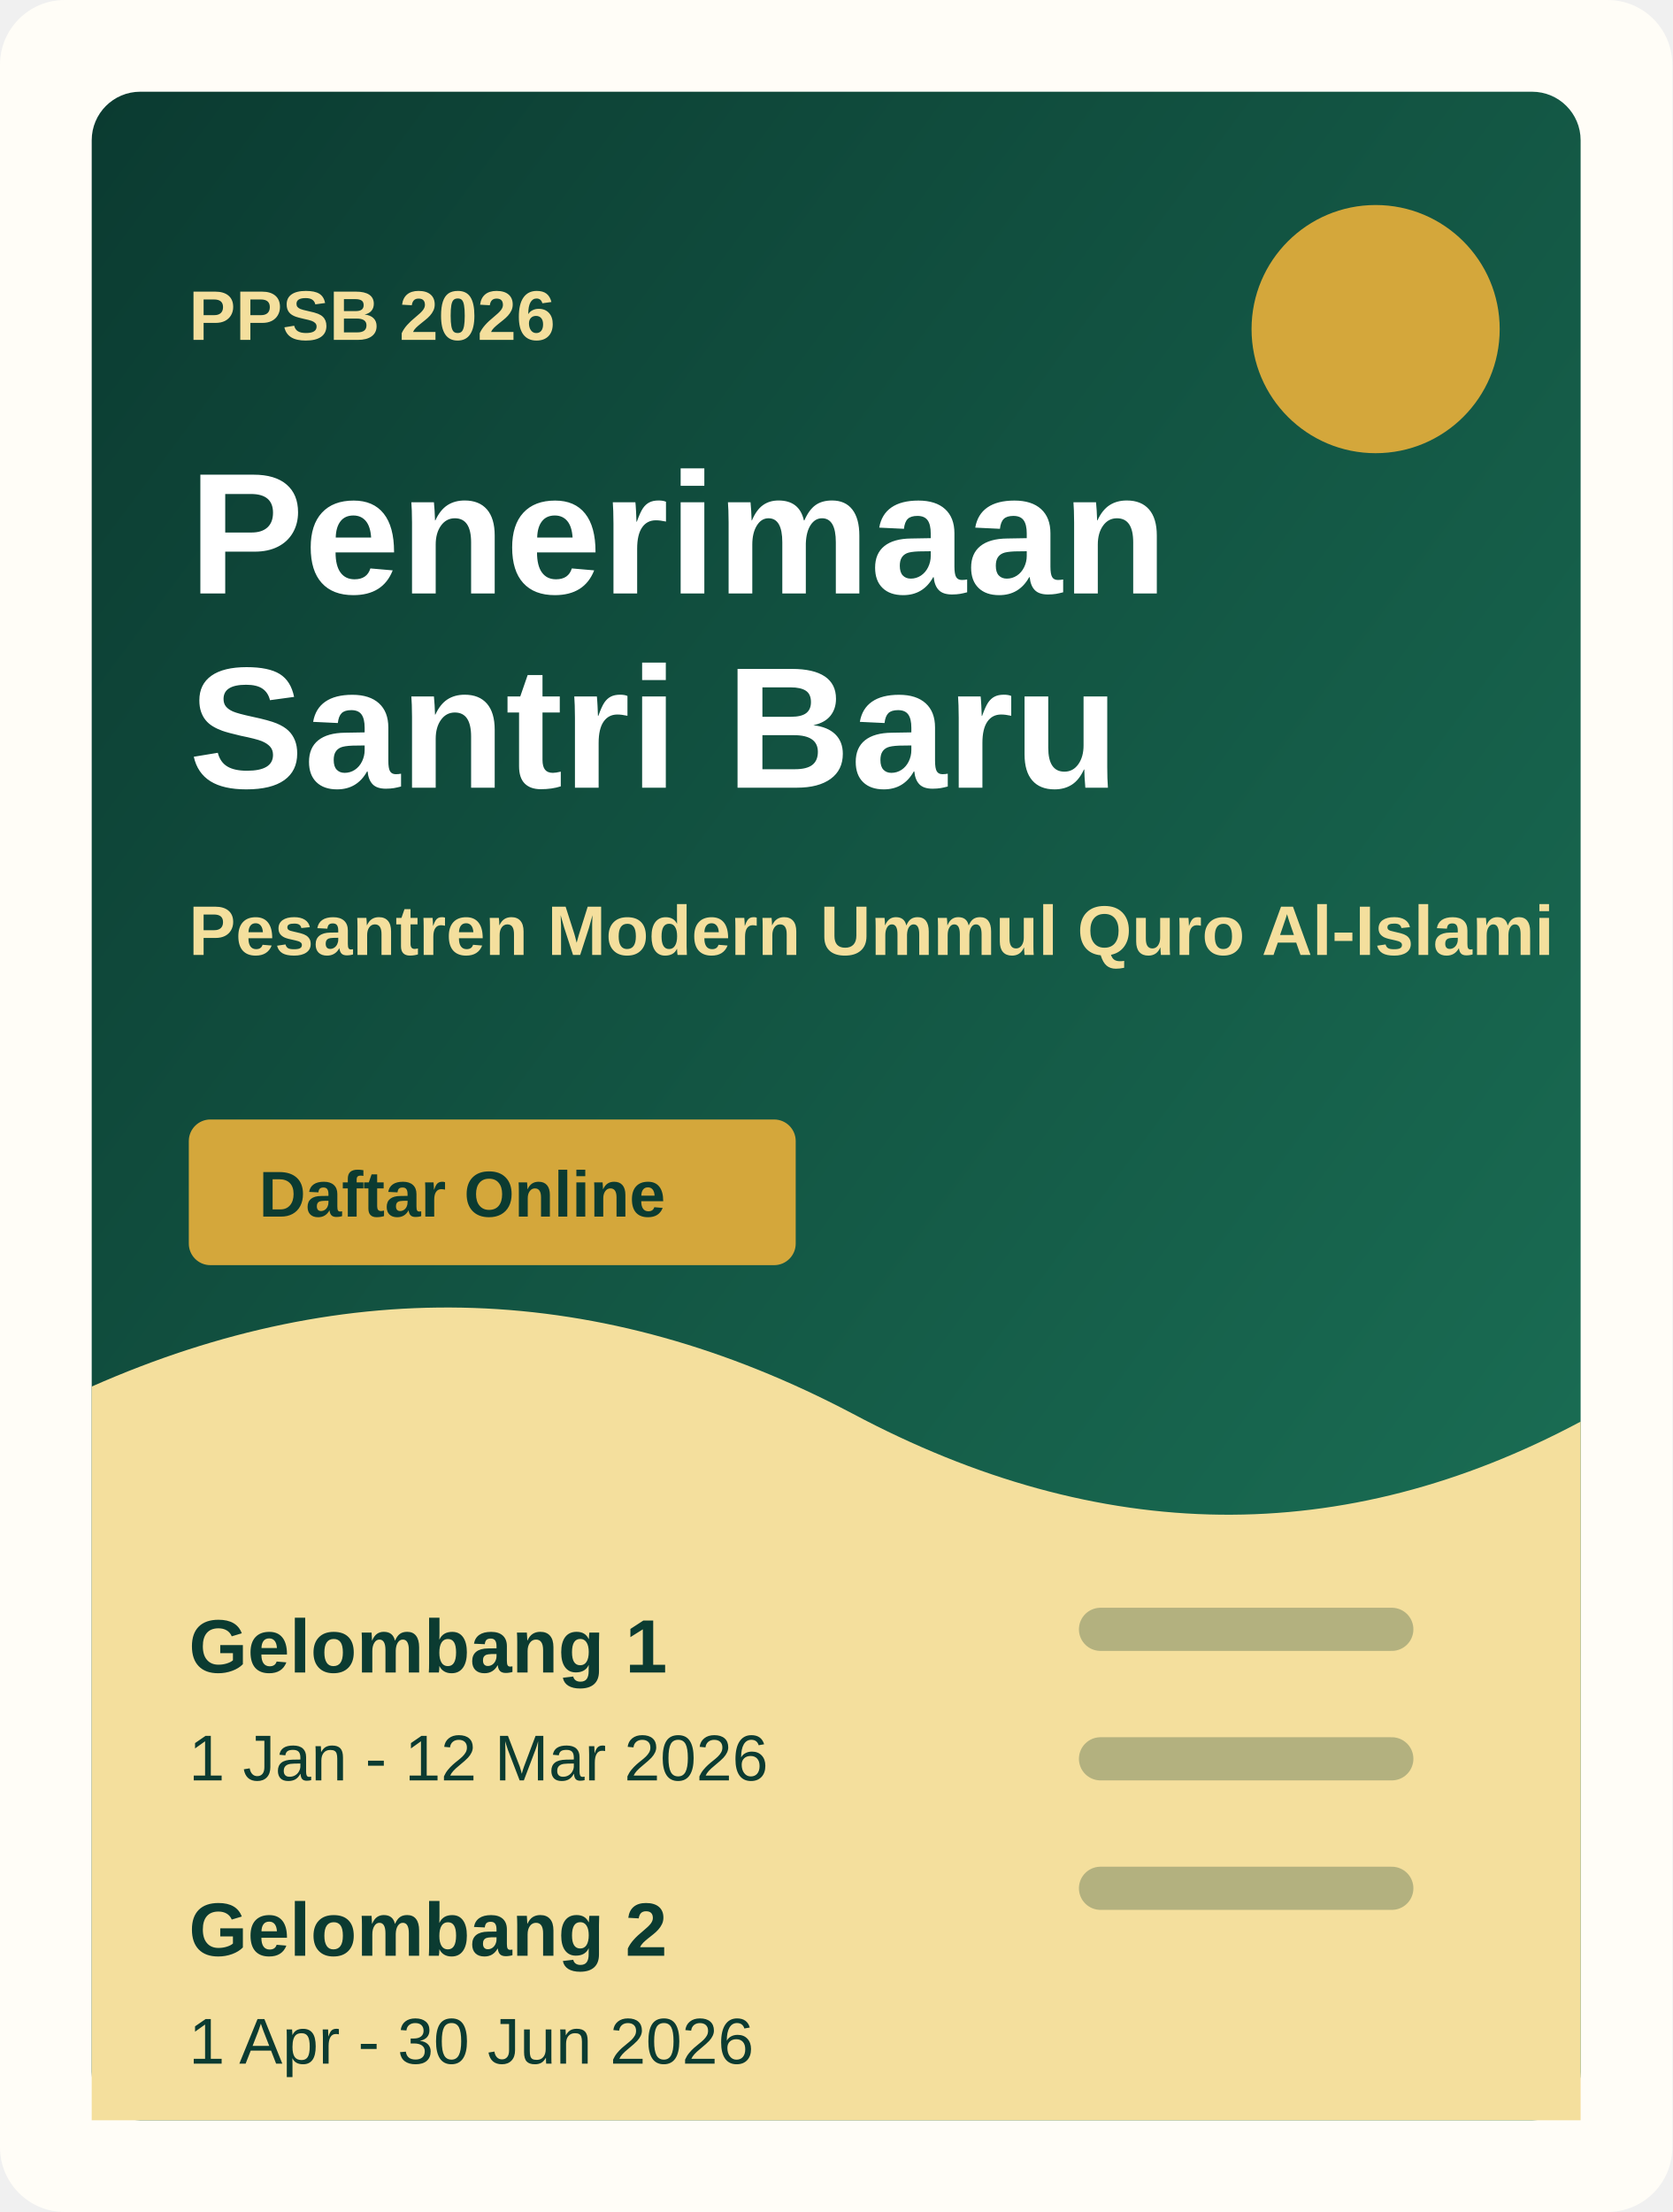
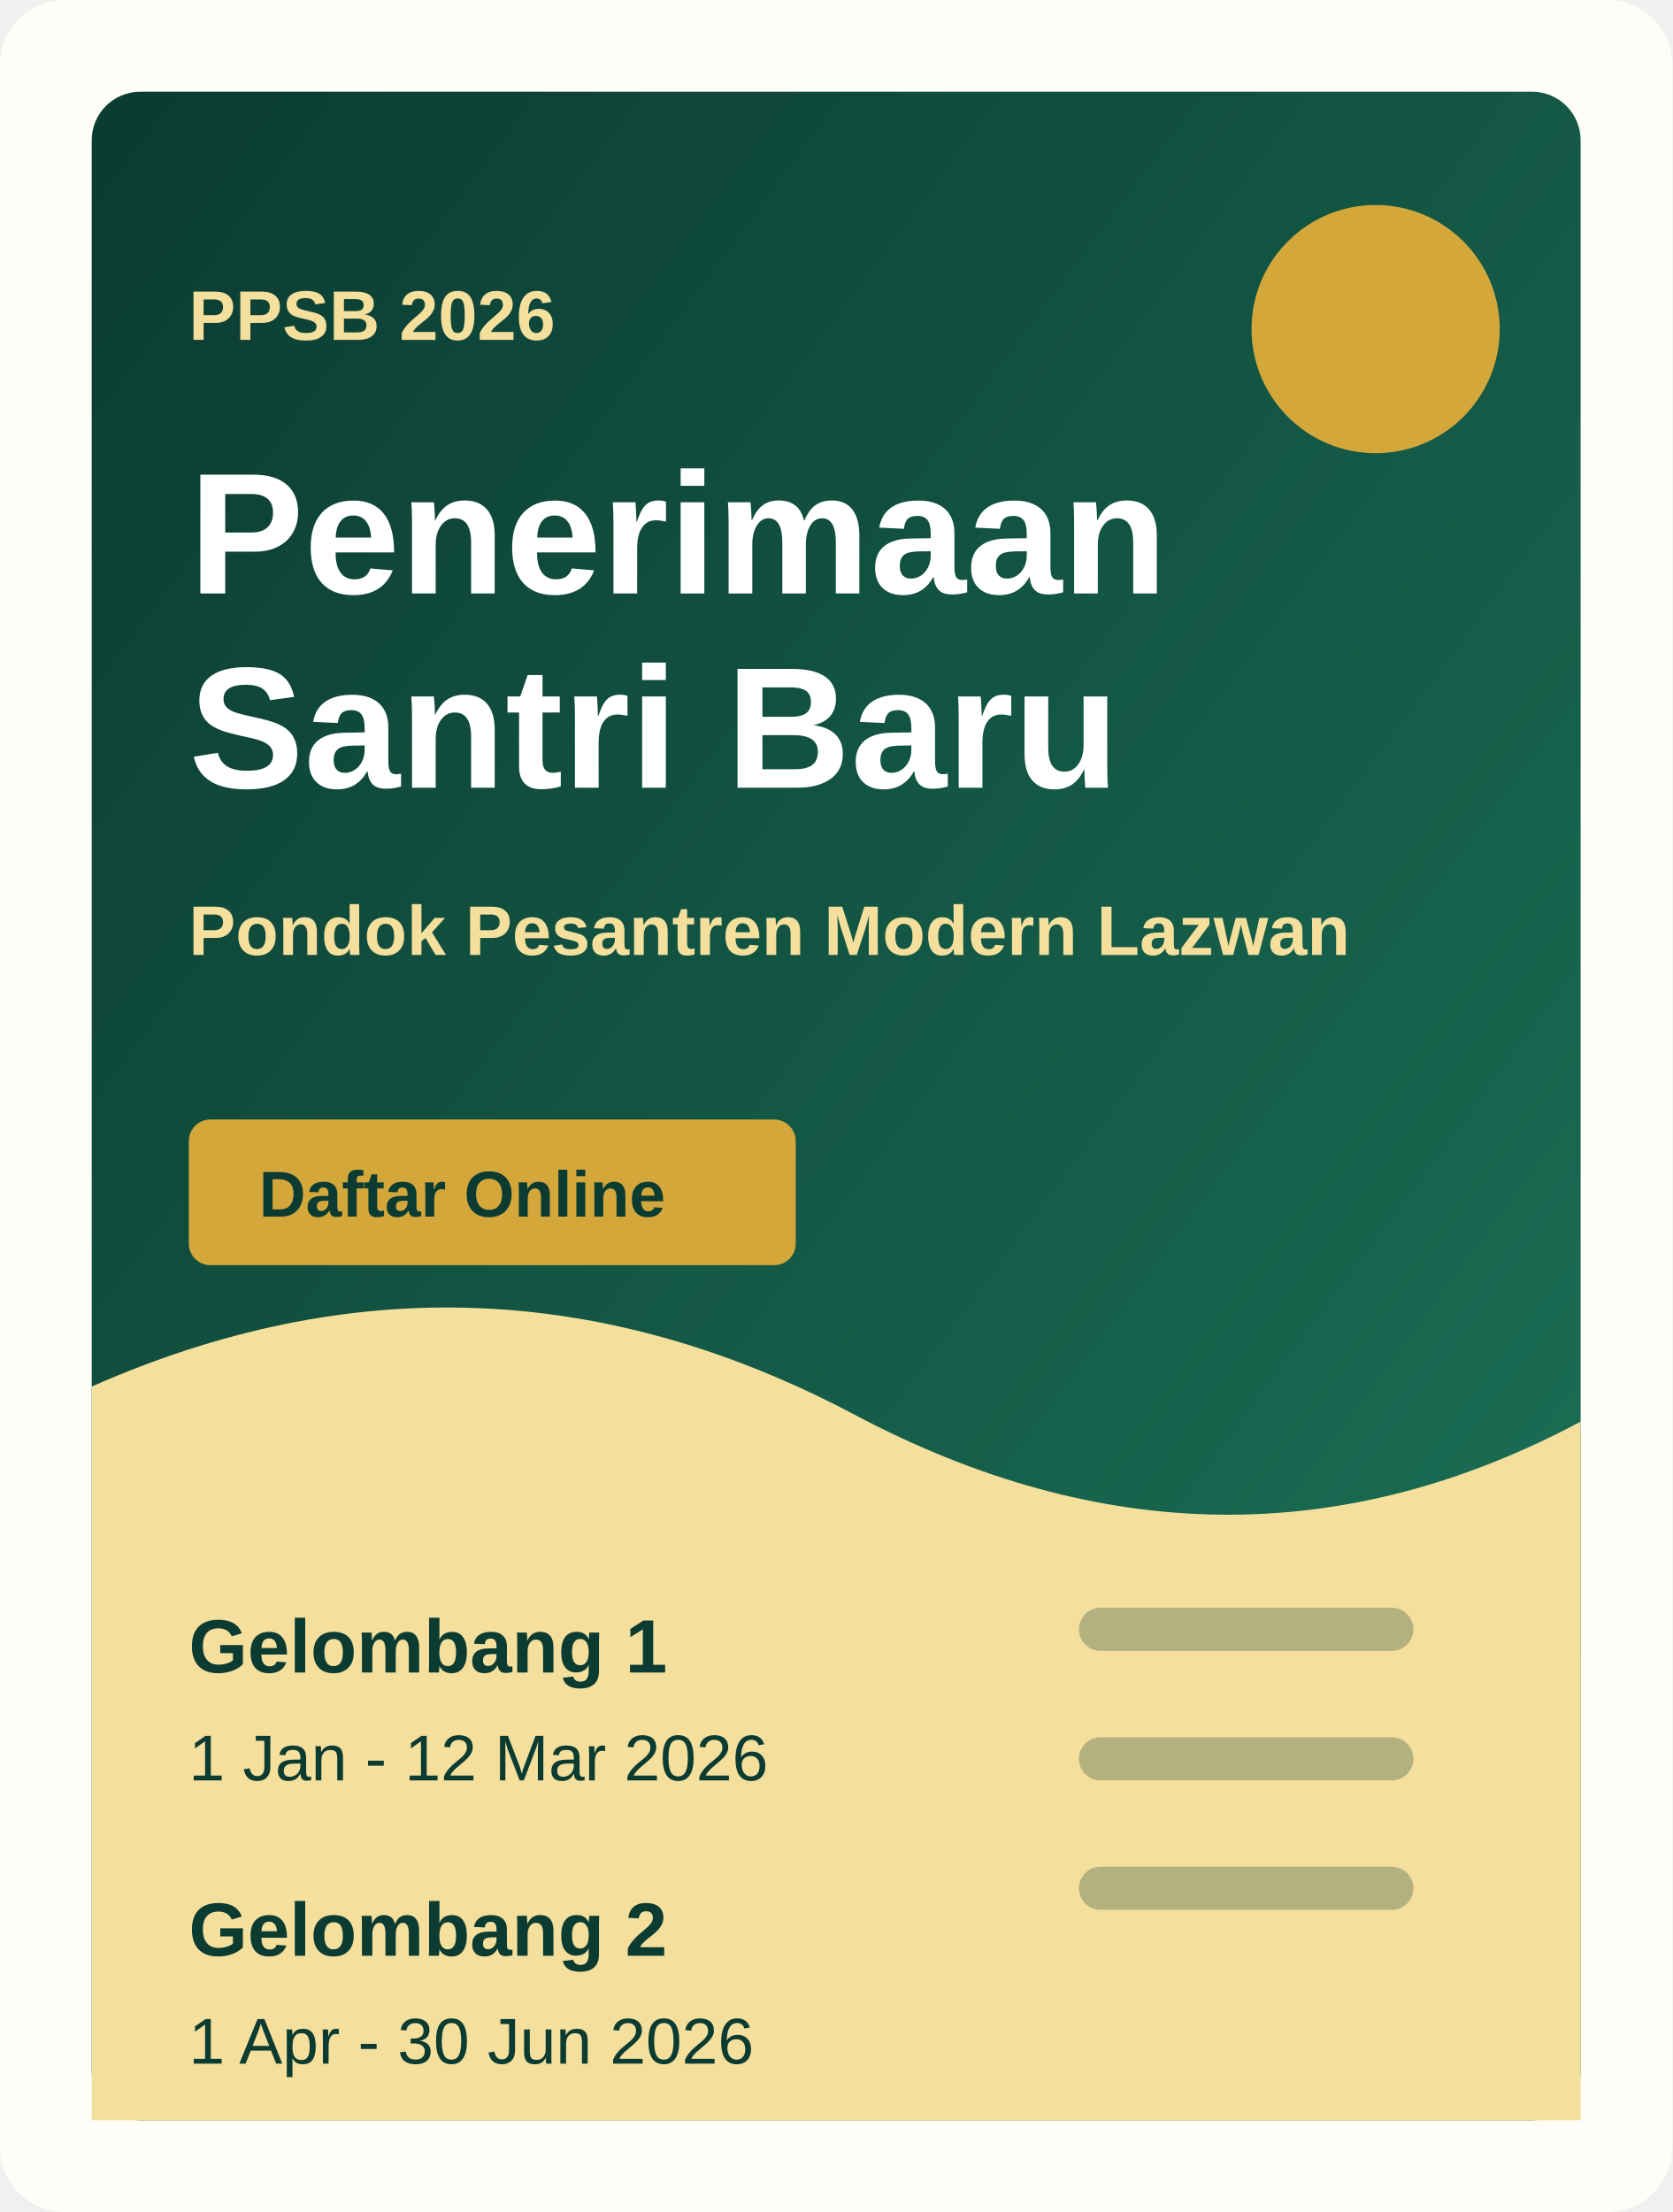
<svg xmlns="http://www.w3.org/2000/svg" viewBox="0 0 620 820" role="img" aria-label="Preview brosur PPSB">
  <defs>
    <linearGradient id="g" x1="0" x2="1" y1="0" y2="1">
      <stop offset="0" stop-color="#0b3b31" />
      <stop offset="1" stop-color="#1c7559" />
    </linearGradient>
  </defs>
  <rect width="620" height="820" rx="24" fill="#fffdf7" />
  <rect x="34" y="34" width="552" height="752" rx="18" fill="url(#g)" />
  <path d="M34 514c95-42 189-39 282 10 92 49 182 50 270 3v259H34V514Z" fill="#f4df9d" />
  <circle cx="510" cy="122" r="46" fill="#d4a73b" />
  <text x="70" y="126" fill="#f4df9d" font-family="Arial, sans-serif" font-size="26" font-weight="700">PPSB 2026</text>
  <text x="70" y="220" fill="#ffffff" font-family="Arial, sans-serif" font-size="64" font-weight="900">Penerimaan</text>
  <text x="70" y="292" fill="#ffffff" font-family="Arial, sans-serif" font-size="64" font-weight="900">Santri Baru</text>
-   <text x="70" y="354" fill="#f4df9d" font-family="Arial, sans-serif" font-size="26" font-weight="700">Pesantren Modern Ummul Quro Al-Islami</text>
+   <text x="70" y="354" fill="#f4df9d" font-family="Arial, sans-serif" font-size="26" font-weight="700">Pondok Pesantren Modern Lazwan</text>
  <rect x="70" y="415" width="225" height="54" rx="8" fill="#d4a73b" />
  <text x="96" y="451" fill="#0b3b31" font-family="Arial, sans-serif" font-size="24" font-weight="900">Daftar Online</text>
  <g fill="#0b3b31" font-family="Arial, sans-serif">
    <text x="70" y="620" font-size="28" font-weight="900">Gelombang 1</text>
    <text x="70" y="660" font-size="24">1 Jan - 12 Mar 2026</text>
    <text x="70" y="725" font-size="28" font-weight="900">Gelombang 2</text>
    <text x="70" y="765" font-size="24">1 Apr - 30 Jun 2026</text>
  </g>
  <path d="M408 604h108M408 652h108M408 700h108" stroke="#0b3b31" stroke-width="16" stroke-linecap="round" opacity=".28" />
</svg>
